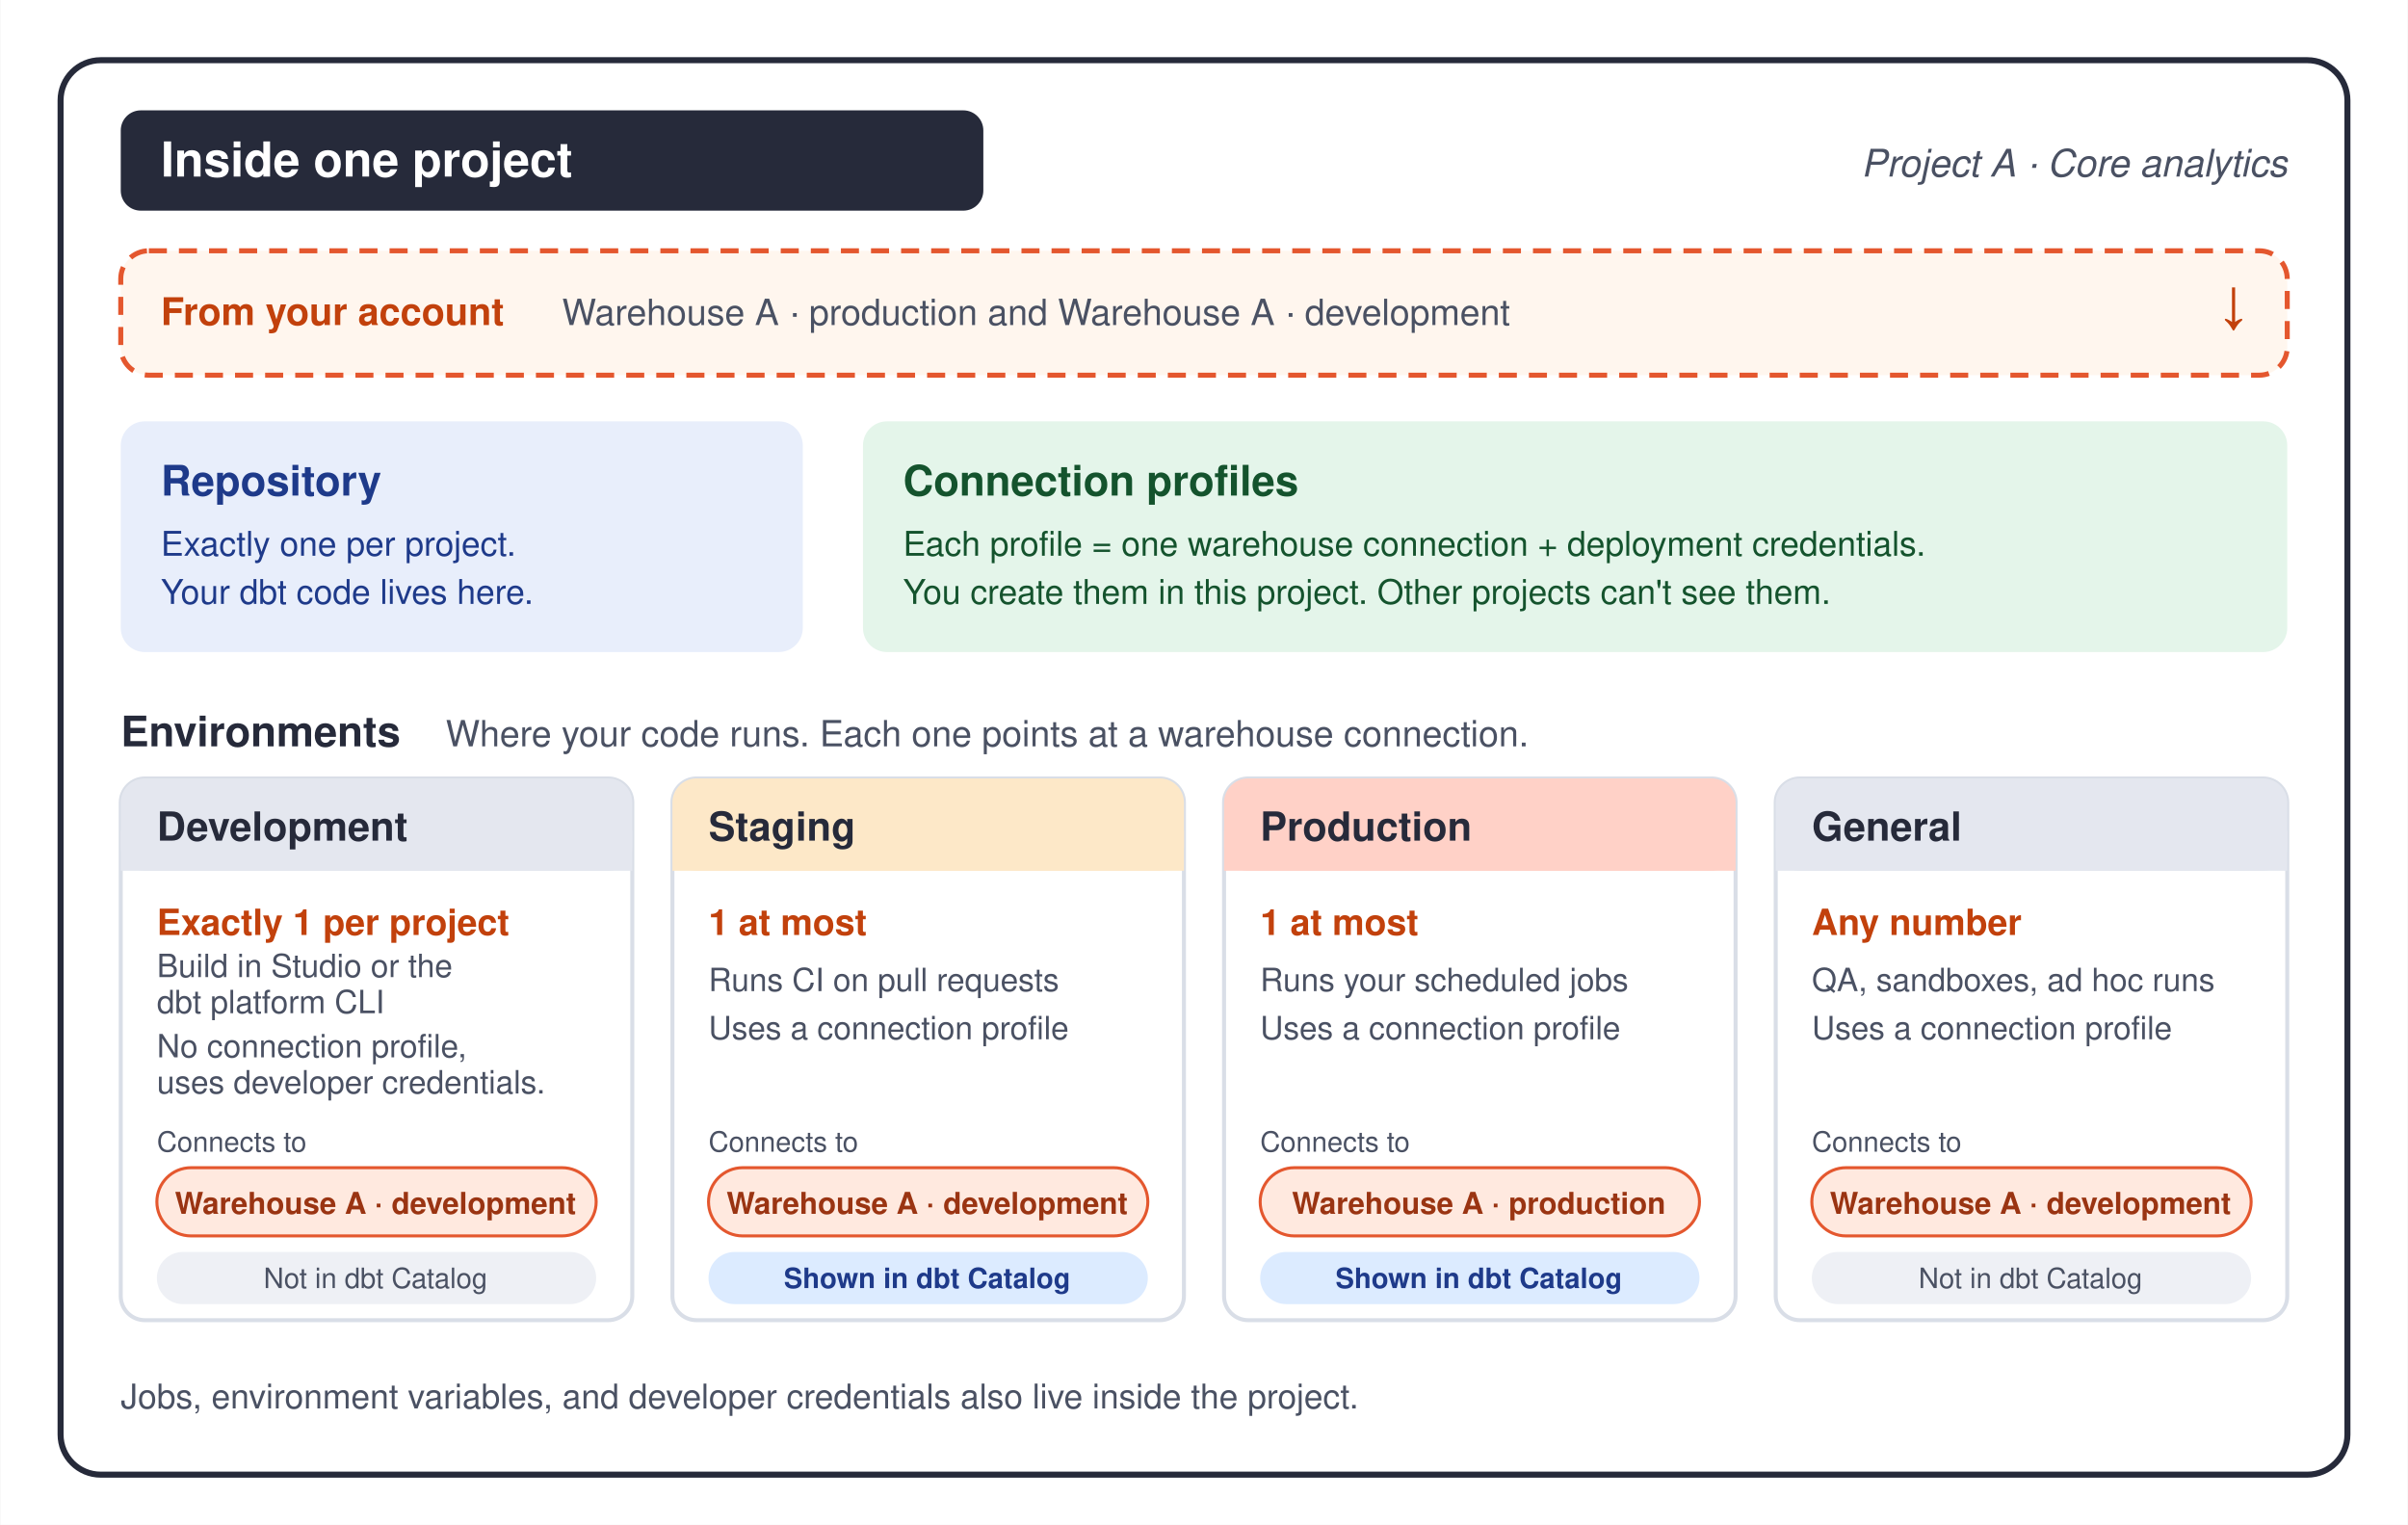
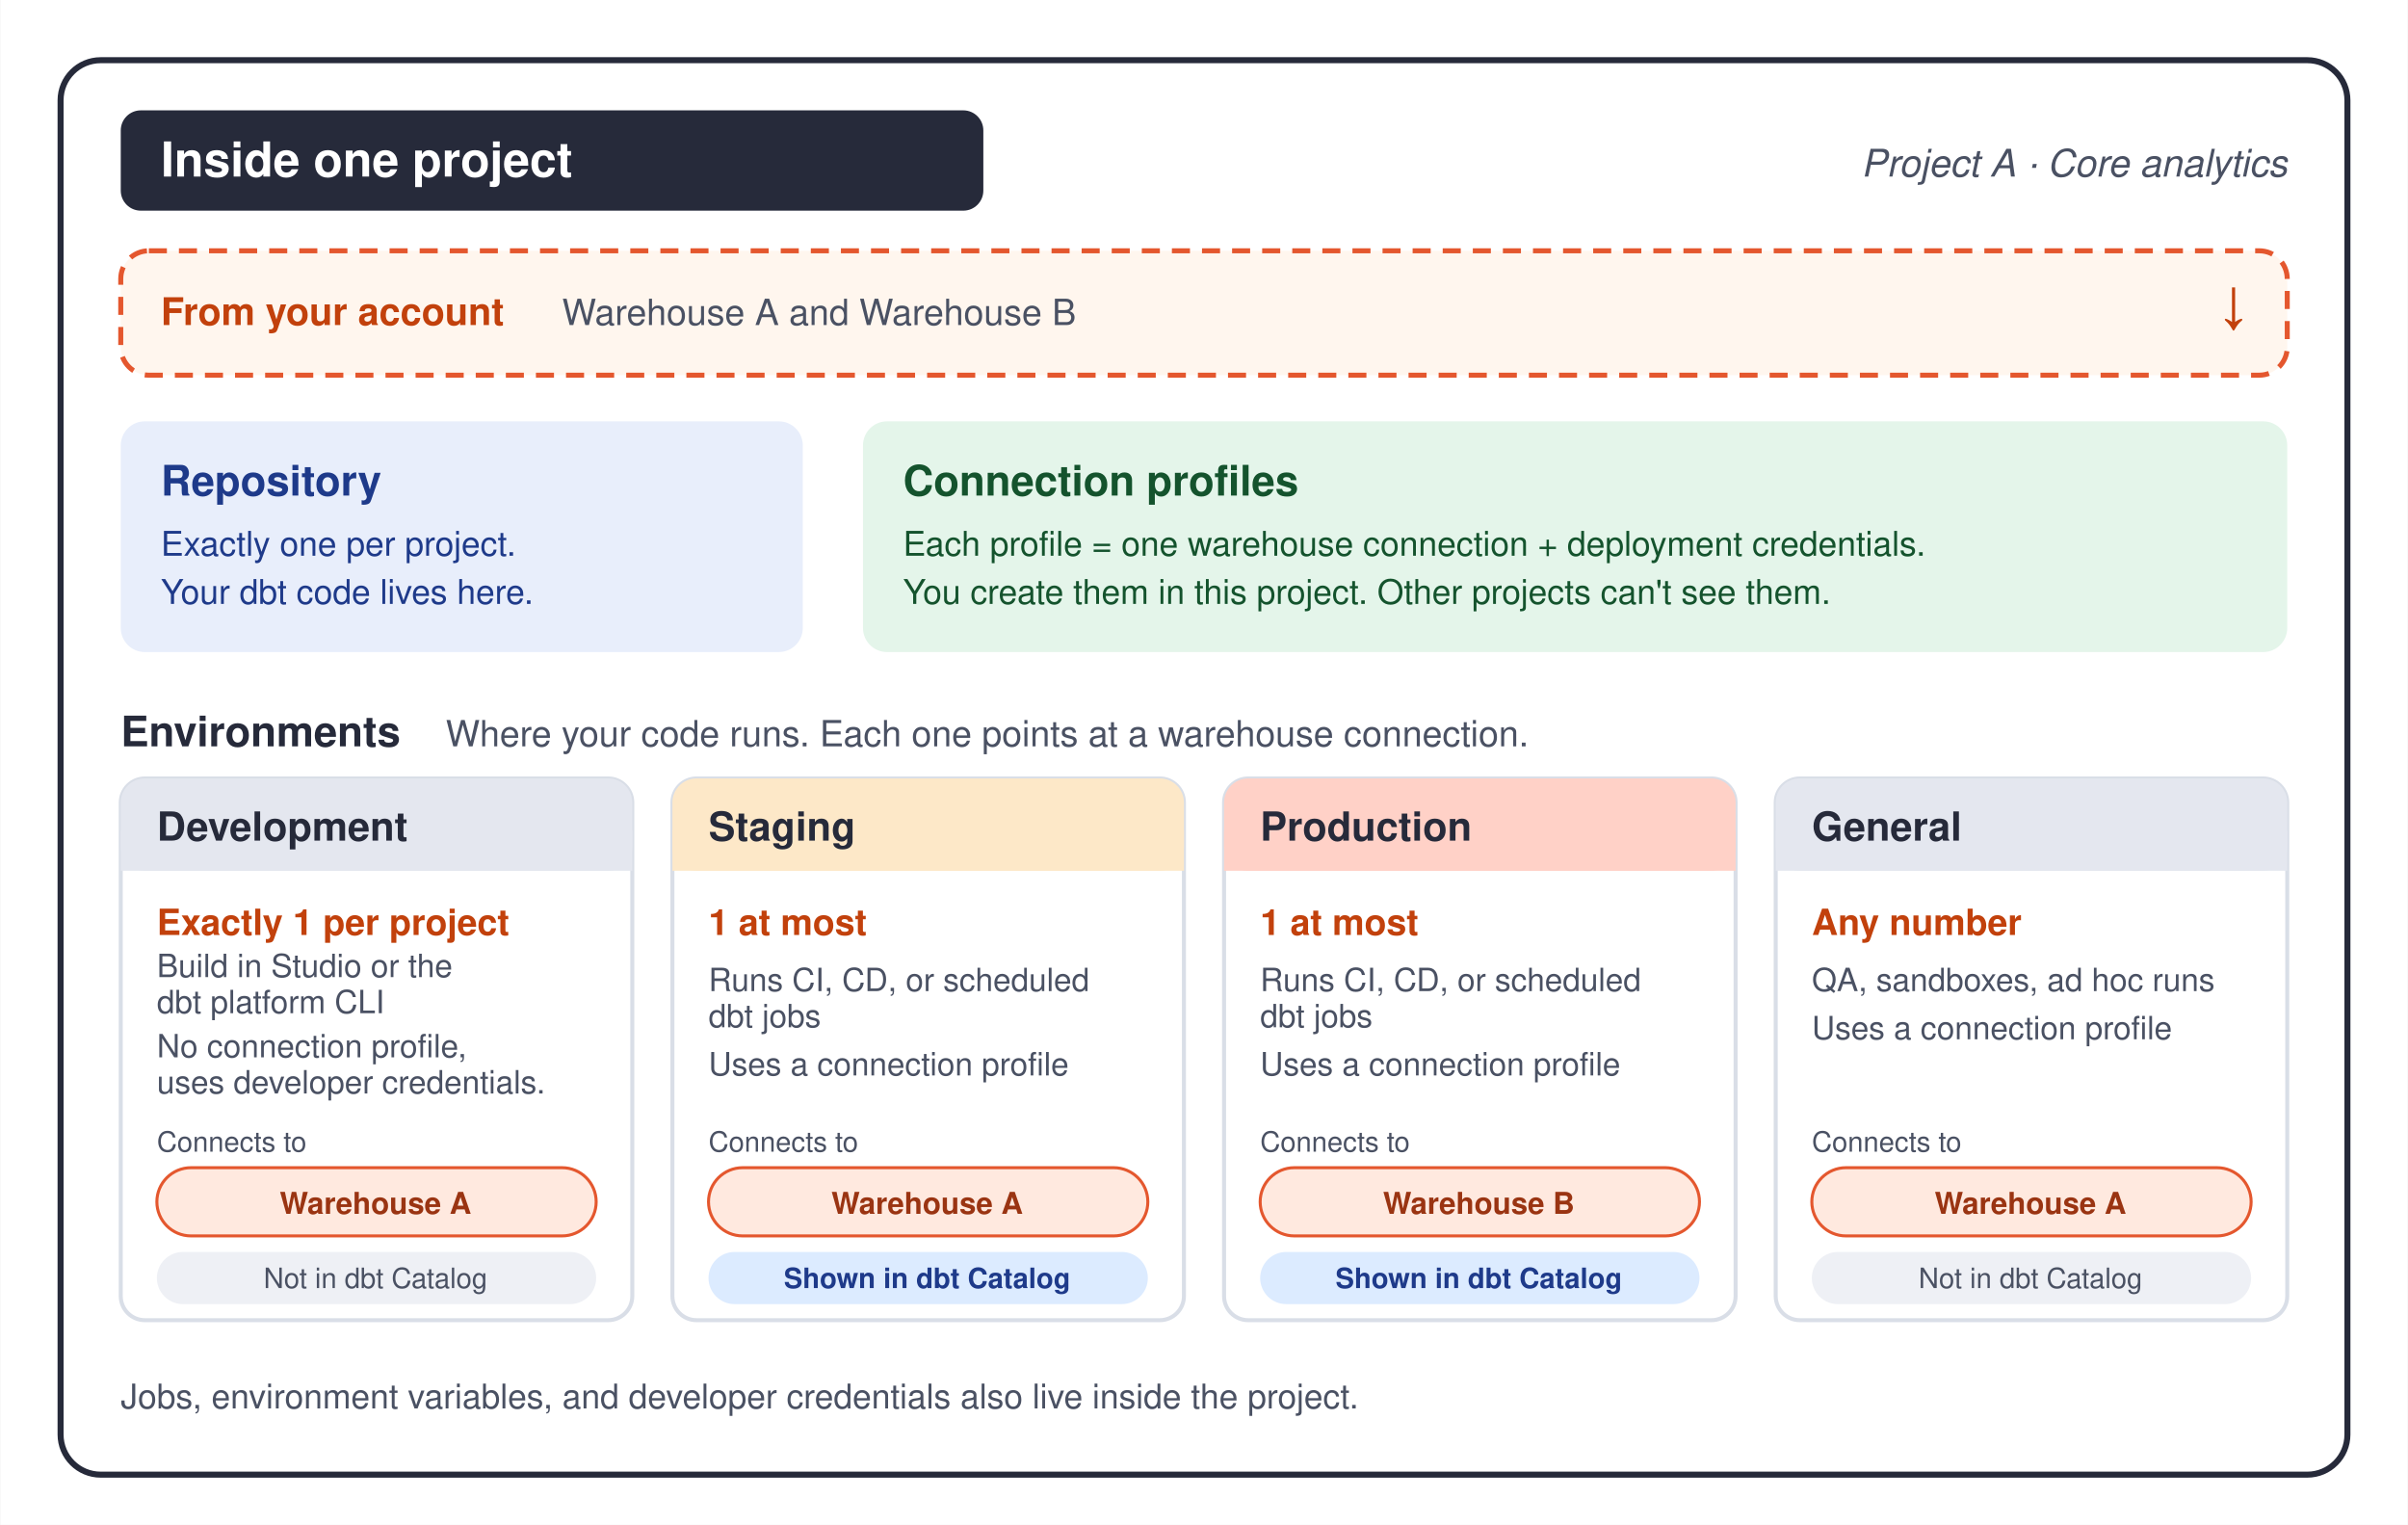
<svg xmlns="http://www.w3.org/2000/svg" width="1600" height="1013" viewBox="0 0 1200 760" font-family="-apple-system, BlinkMacSystemFont, 'Segoe UI', Helvetica, Arial, sans-serif">
  <rect width="1200" height="760" fill="#FFFFFF" />
  <rect x="30" y="30" width="1140" height="705" rx="20" fill="#FFFFFF" stroke="#262A3A" stroke-width="3" />
  <rect x="60" y="55" width="430" height="50" rx="10" fill="#262A3A" />
  <text x="80" y="88" font-size="24" font-weight="700" fill="#FFFFFF">Inside one project</text>
  <text x="1140" y="88" font-size="19" font-style="italic" fill="#4A5163" text-anchor="end">Project A · Core analytics</text>
  <rect x="60" y="125" width="1080" height="62" rx="14" fill="#FFF6EE" stroke="#E4572E" stroke-width="2.5" stroke-dasharray="9 6" />
  <text x="80" y="162" font-size="19" font-weight="700" fill="#C2410C">From your account</text>
-   <text x="280" y="162" font-size="18" fill="#4A5163">Warehouse A · production and Warehouse A · development</text>
+   <text x="280" y="162" font-size="18" fill="#4A5163">Warehouse A and Warehouse B</text>
  <text x="1120" y="162" font-size="26" fill="#C2410C" text-anchor="end">↓</text>
  <rect x="60" y="210" width="340" height="115" rx="12" fill="#E8EEFB" />
  <text x="80" y="247" font-size="21" font-weight="700" fill="#1E3A8A">Repository</text>
  <text x="80" y="277" font-size="17" fill="#1E3A8A">Exactly one per project.</text>
  <text x="80" y="301" font-size="17" fill="#1E3A8A">Your dbt code lives here.</text>
  <rect x="430" y="210" width="710" height="115" rx="12" fill="#E4F5EA" />
  <text x="450" y="247" font-size="21" font-weight="700" fill="#14532D">Connection profiles</text>
  <text x="450" y="277" font-size="17" fill="#14532D">Each profile = one warehouse connection + deployment credentials.</text>
  <text x="450" y="301" font-size="17" fill="#14532D">You create them in this project. Other projects can't see them.</text>
  <text x="60" y="372" font-size="21" font-weight="700" fill="#262A3A">Environments</text>
  <text x="222" y="372" font-size="18" fill="#4A5163">Where your code runs. Each one points at a warehouse connection.</text>
  <rect x="60" y="388" width="255" height="270" rx="12" fill="#FFFFFF" stroke="#D9DEE7" stroke-width="2" />
  <rect x="60" y="388" width="255" height="46" rx="12" fill="#E4E7EF" />
  <rect x="60" y="414" width="255" height="20" fill="#E4E7EF" />
  <text x="78" y="419" font-size="20" font-weight="700" fill="#262A3A">Development</text>
  <text x="78" y="466" font-size="18" font-weight="700" fill="#C2410C">Exactly 1 per project</text>
  <text x="78" y="487" font-size="16" fill="#4A5163">Build in Studio or the</text>
  <text x="78" y="505" font-size="16" fill="#4A5163">dbt platform CLI</text>
  <text x="78" y="527" font-size="16" fill="#4A5163">No connection profile,</text>
  <text x="78" y="545" font-size="16" fill="#4A5163">uses developer credentials.</text>
  <text x="78" y="574" font-size="14" fill="#4A5163">Connects to</text>
  <rect x="78" y="582" width="219" height="34" rx="17" fill="#FFE9DF" stroke="#E4572E" stroke-width="1.5" />
-   <text x="187" y="605" font-size="15" font-weight="600" fill="#9A3412" text-anchor="middle">Warehouse A · development</text>
+   <text x="187" y="605" font-size="15" font-weight="600" fill="#9A3412" text-anchor="middle">Warehouse A</text>
  <rect x="78" y="624" width="219" height="26" rx="13" fill="#EEF0F5" />
  <text x="187" y="642" font-size="14" fill="#4A5163" text-anchor="middle">Not in dbt Catalog</text>
  <rect x="335" y="388" width="255" height="270" rx="12" fill="#FFFFFF" stroke="#D9DEE7" stroke-width="2" />
  <rect x="335" y="388" width="255" height="46" rx="12" fill="#FDE8C8" />
  <rect x="335" y="414" width="255" height="20" fill="#FDE8C8" />
  <text x="353" y="419" font-size="20" font-weight="700" fill="#262A3A">Staging</text>
  <text x="353" y="466" font-size="18" font-weight="700" fill="#C2410C">1 at most</text>
-   <text x="353" y="494" font-size="16" fill="#4A5163">Runs CI on pull requests</text>
-   <text x="353" y="518" font-size="16" fill="#4A5163">Uses a connection profile</text>
+   <text x="353" y="494" font-size="16" fill="#4A5163">Runs CI, CD, or scheduled</text>
+   <text x="353" y="512" font-size="16" fill="#4A5163">dbt jobs</text>
+   <text x="353" y="536" font-size="16" fill="#4A5163">Uses a connection profile</text>
  <text x="353" y="574" font-size="14" fill="#4A5163">Connects to</text>
  <rect x="353" y="582" width="219" height="34" rx="17" fill="#FFE9DF" stroke="#E4572E" stroke-width="1.5" />
-   <text x="462" y="605" font-size="15" font-weight="600" fill="#9A3412" text-anchor="middle">Warehouse A · development</text>
+   <text x="462" y="605" font-size="15" font-weight="600" fill="#9A3412" text-anchor="middle">Warehouse A</text>
  <rect x="353" y="624" width="219" height="26" rx="13" fill="#DCEBFF" />
  <text x="462" y="642" font-size="14" font-weight="600" fill="#1E3A8A" text-anchor="middle">Shown in dbt Catalog</text>
  <rect x="610" y="388" width="255" height="270" rx="12" fill="#FFFFFF" stroke="#D9DEE7" stroke-width="2" />
  <rect x="610" y="388" width="255" height="46" rx="12" fill="#FFD1C7" />
  <rect x="610" y="414" width="255" height="20" fill="#FFD1C7" />
  <text x="628" y="419" font-size="20" font-weight="700" fill="#262A3A">Production</text>
  <text x="628" y="466" font-size="18" font-weight="700" fill="#C2410C">1 at most</text>
-   <text x="628" y="494" font-size="16" fill="#4A5163">Runs your scheduled jobs</text>
-   <text x="628" y="518" font-size="16" fill="#4A5163">Uses a connection profile</text>
+   <text x="628" y="494" font-size="16" fill="#4A5163">Runs CI, CD, or scheduled</text>
+   <text x="628" y="512" font-size="16" fill="#4A5163">dbt jobs</text>
+   <text x="628" y="536" font-size="16" fill="#4A5163">Uses a connection profile</text>
  <text x="628" y="574" font-size="14" fill="#4A5163">Connects to</text>
  <rect x="628" y="582" width="219" height="34" rx="17" fill="#FFE9DF" stroke="#E4572E" stroke-width="1.5" />
-   <text x="737" y="605" font-size="15" font-weight="600" fill="#9A3412" text-anchor="middle">Warehouse A · production</text>
+   <text x="737" y="605" font-size="15" font-weight="600" fill="#9A3412" text-anchor="middle">Warehouse B</text>
  <rect x="628" y="624" width="219" height="26" rx="13" fill="#DCEBFF" />
  <text x="737" y="642" font-size="14" font-weight="600" fill="#1E3A8A" text-anchor="middle">Shown in dbt Catalog</text>
  <rect x="885" y="388" width="255" height="270" rx="12" fill="#FFFFFF" stroke="#D9DEE7" stroke-width="2" />
  <rect x="885" y="388" width="255" height="46" rx="12" fill="#E4E7EF" />
  <rect x="885" y="414" width="255" height="20" fill="#E4E7EF" />
  <text x="903" y="419" font-size="20" font-weight="700" fill="#262A3A">General</text>
  <text x="903" y="466" font-size="18" font-weight="700" fill="#C2410C">Any number</text>
  <text x="903" y="494" font-size="16" fill="#4A5163">QA, sandboxes, ad hoc runs</text>
  <text x="903" y="518" font-size="16" fill="#4A5163">Uses a connection profile</text>
  <text x="903" y="574" font-size="14" fill="#4A5163">Connects to</text>
  <rect x="903" y="582" width="219" height="34" rx="17" fill="#FFE9DF" stroke="#E4572E" stroke-width="1.5" />
-   <text x="1012" y="605" font-size="15" font-weight="600" fill="#9A3412" text-anchor="middle">Warehouse A · development</text>
+   <text x="1012" y="605" font-size="15" font-weight="600" fill="#9A3412" text-anchor="middle">Warehouse A</text>
  <rect x="903" y="624" width="219" height="26" rx="13" fill="#EEF0F5" />
  <text x="1012" y="642" font-size="14" fill="#4A5163" text-anchor="middle">Not in dbt Catalog</text>
  <text x="60" y="702" font-size="17" fill="#4A5163">Jobs, environment variables, and developer credentials also live inside the project.</text>
</svg>
